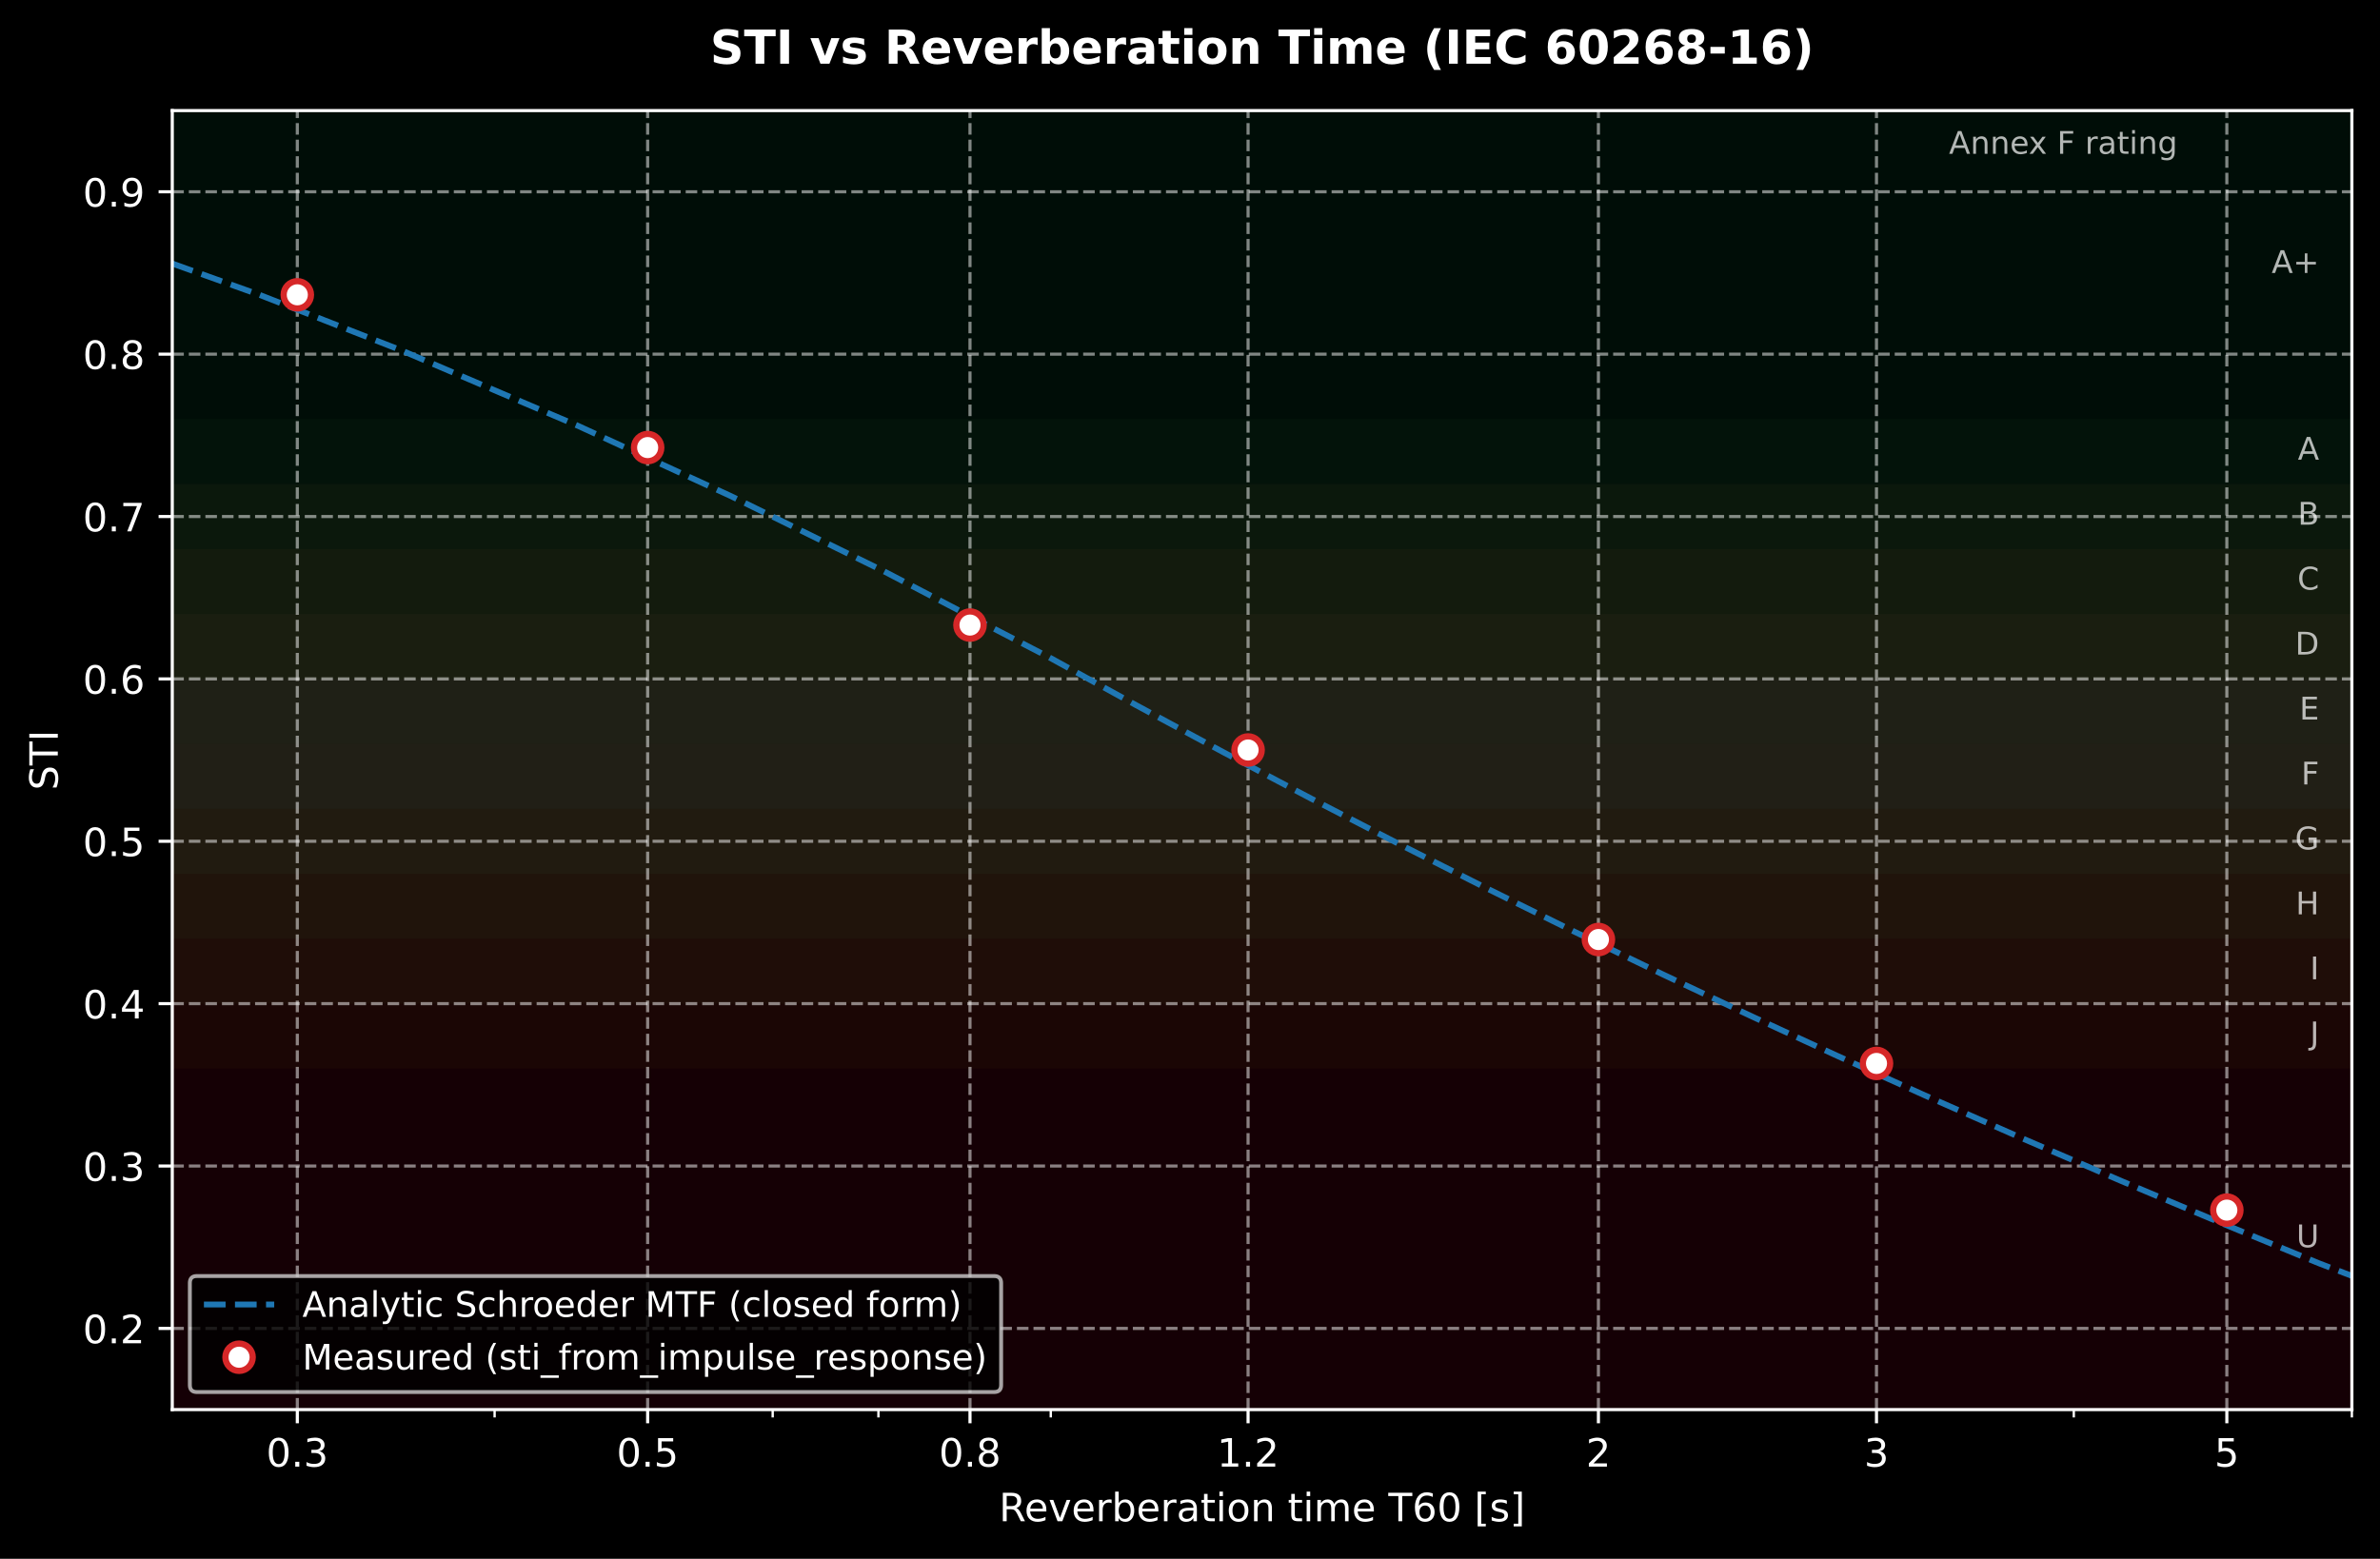
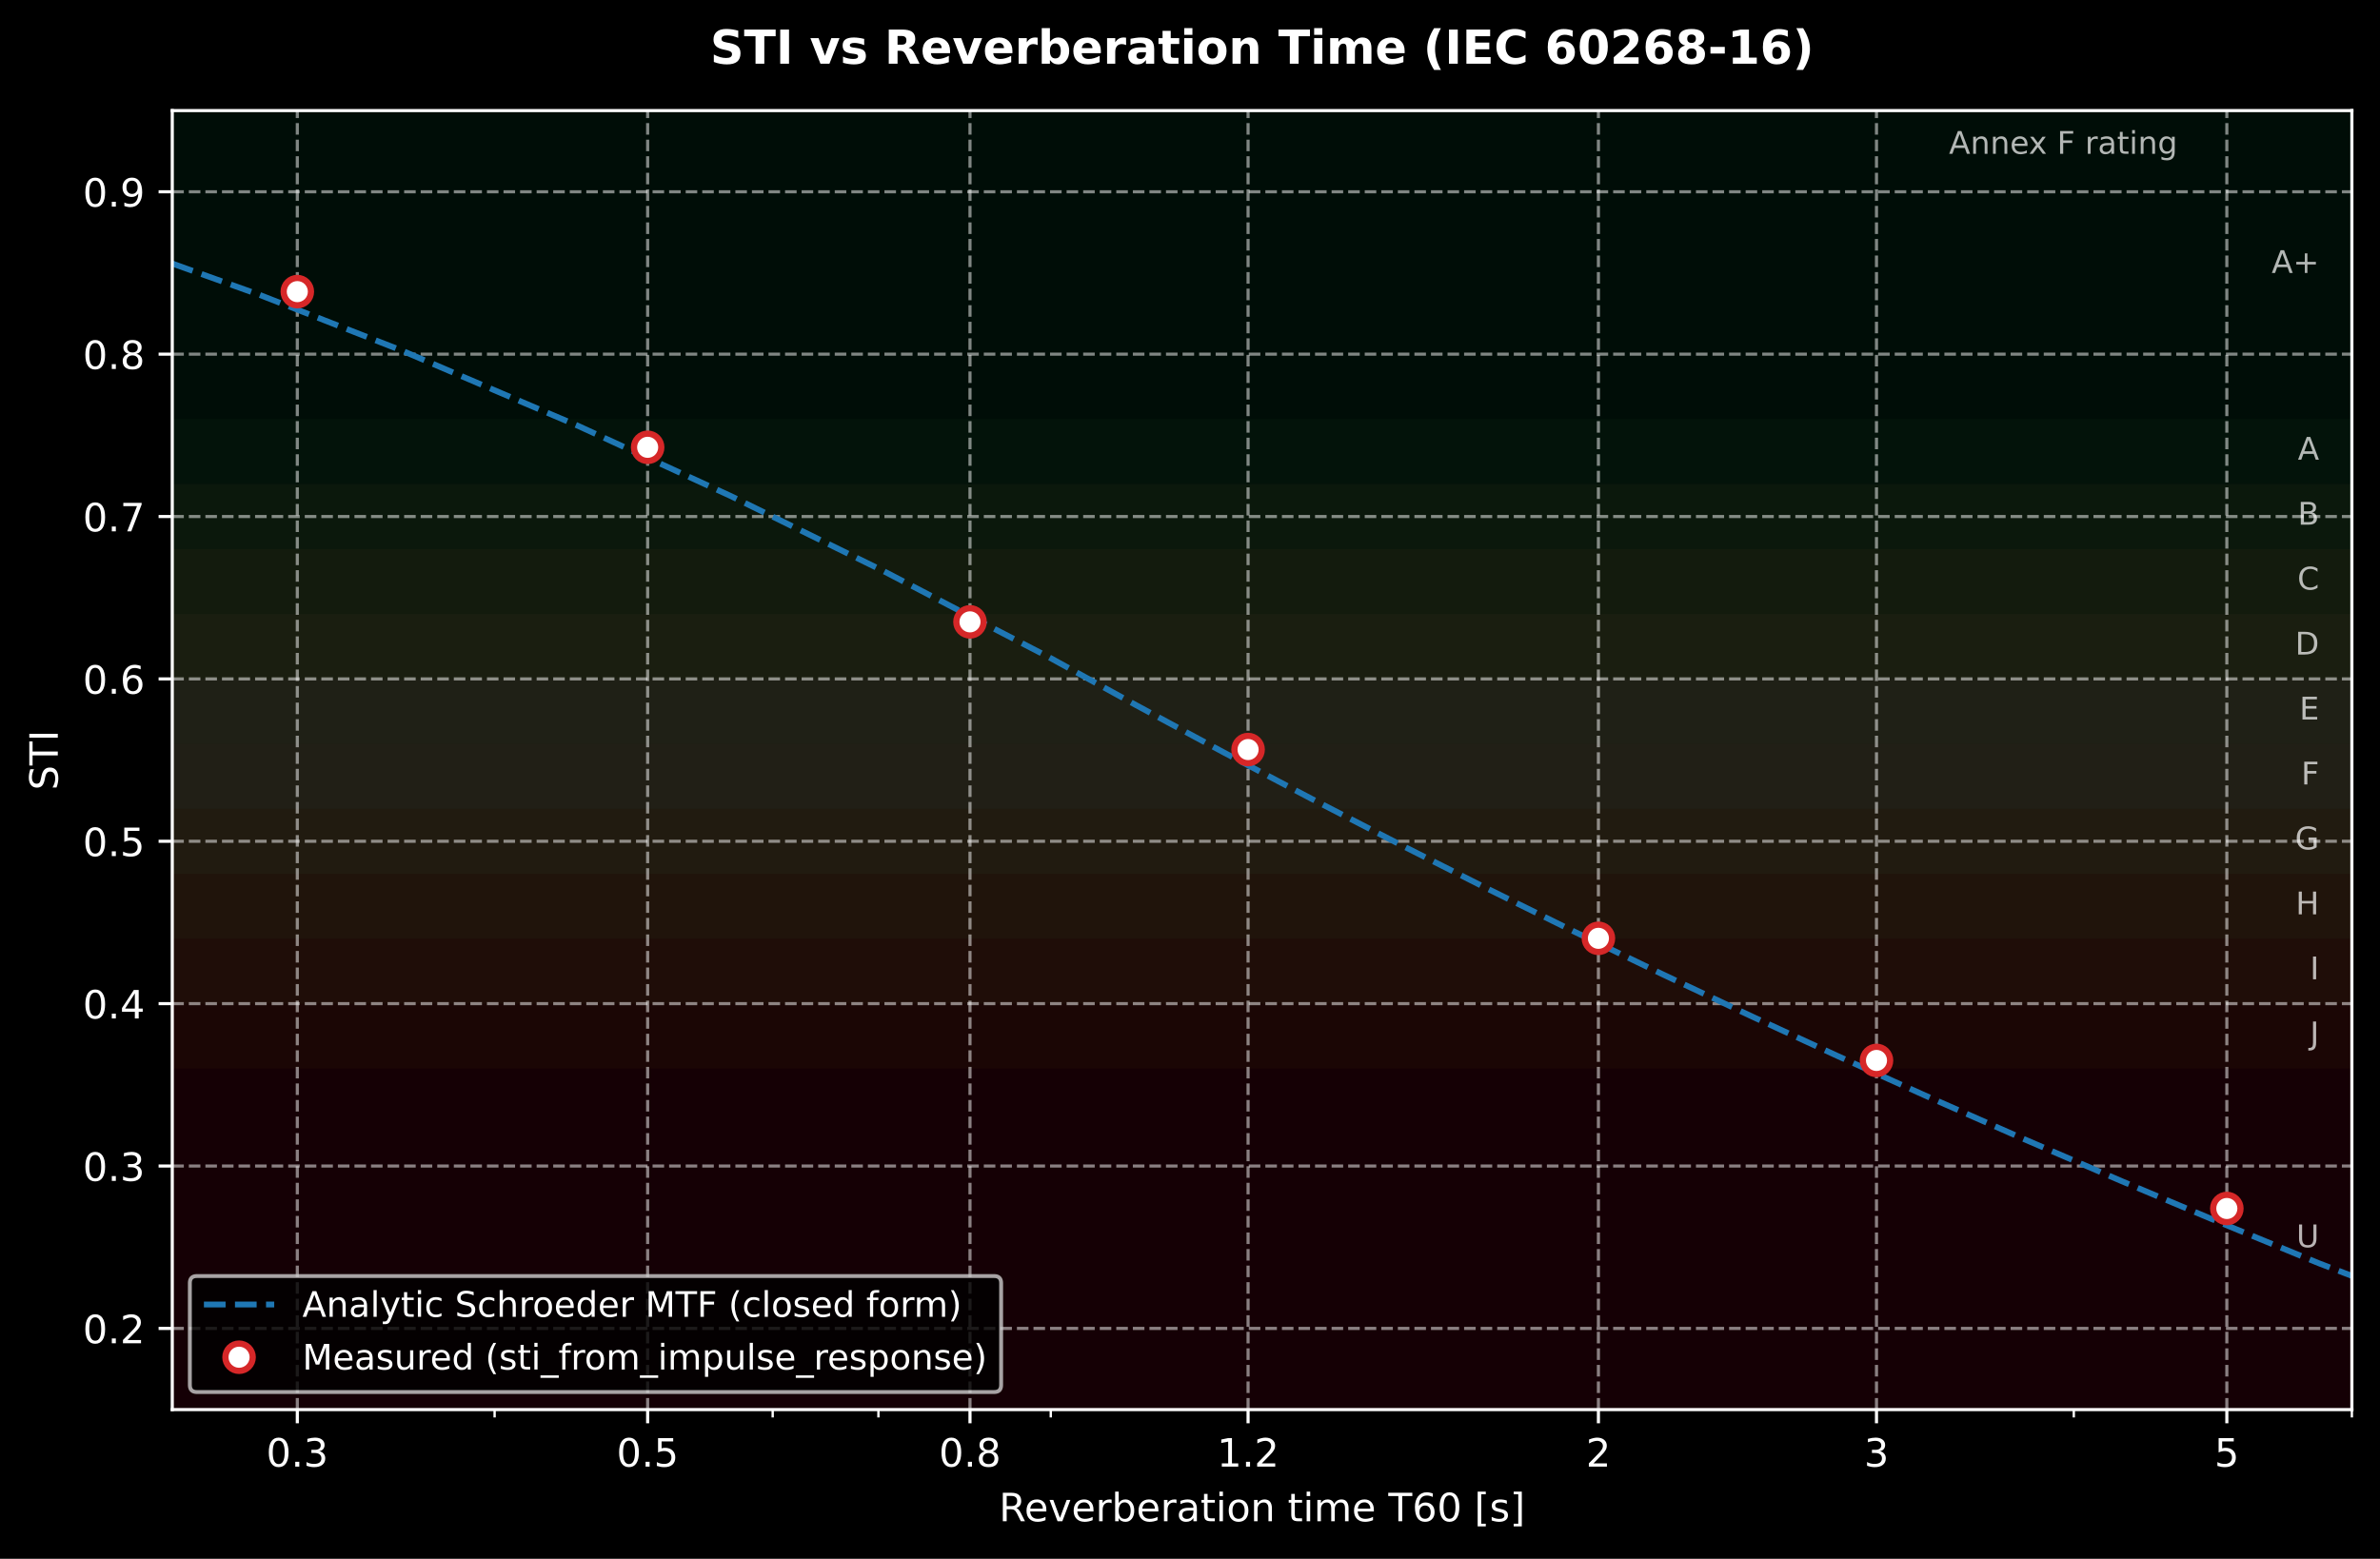
<svg xmlns="http://www.w3.org/2000/svg" xmlns:xlink="http://www.w3.org/1999/xlink" width="609.303pt" height="399.159pt" viewBox="0 0 609.303 399.159" version="1.1">
  <defs>
    <style type="text/css">*{stroke-linejoin: round; stroke-linecap: butt}</style>
  </defs>
  <g id="figure_1">
    <g id="patch_1">
      <path d="M -0 399.159  L 609.303 399.159  L 609.303 0  L -0 0  z " />
    </g>
    <g id="axes_1">
      <g id="patch_2">
        <path d="M 44.103 360.958  L 602.103 360.958  L 602.103 28.318  L 44.103 28.318  z " />
      </g>
      <g id="patch_3">
        <path d="M 44.103 360.958  L 602.103 360.958  L 602.103 273.64  L 44.103 273.64  z " clip-path="url(#p5d3ff2cb05)" style="fill: #a50026; opacity: 0.13" />
      </g>
      <g id="patch_4">
        <path d="M 44.103 273.64  L 602.103 273.64  L 602.103 257.008  L 44.103 257.008  z " clip-path="url(#p5d3ff2cb05)" style="fill: #d22b27; opacity: 0.13" />
      </g>
      <g id="patch_5">
        <path d="M 44.103 257.008  L 602.103 257.008  L 602.103 240.376  L 44.103 240.376  z " clip-path="url(#p5d3ff2cb05)" style="fill: #ee613e; opacity: 0.13" />
      </g>
      <g id="patch_6">
        <path d="M 44.103 240.376  L 602.103 240.376  L 602.103 223.744  L 44.103 223.744  z " clip-path="url(#p5d3ff2cb05)" style="fill: #fa9b58; opacity: 0.13" />
      </g>
      <g id="patch_7">
        <path d="M 44.103 223.744  L 602.103 223.744  L 602.103 207.112  L 44.103 207.112  z " clip-path="url(#p5d3ff2cb05)" style="fill: #fece7c; opacity: 0.13" />
      </g>
      <g id="patch_8">
        <path d="M 44.103 207.112  L 602.103 207.112  L 602.103 190.48  L 44.103 190.48  z " clip-path="url(#p5d3ff2cb05)" style="fill: #fff1a8; opacity: 0.13" />
      </g>
      <g id="patch_9">
        <path d="M 44.103 190.48  L 602.103 190.48  L 602.103 173.848  L 44.103 173.848  z " clip-path="url(#p5d3ff2cb05)" style="fill: #eef8a8; opacity: 0.13" />
      </g>
      <g id="patch_10">
        <path d="M 44.103 173.848  L 602.103 173.848  L 602.103 157.216  L 44.103 157.216  z " clip-path="url(#p5d3ff2cb05)" style="fill: #c7e77f; opacity: 0.13" />
      </g>
      <g id="patch_11">
        <path d="M 44.103 157.216  L 602.103 157.216  L 602.103 140.584  L 44.103 140.584  z " clip-path="url(#p5d3ff2cb05)" style="fill: #93d168; opacity: 0.13" />
      </g>
      <g id="patch_12">
        <path d="M 44.103 140.584  L 602.103 140.584  L 602.103 123.952  L 44.103 123.952  z " clip-path="url(#p5d3ff2cb05)" style="fill: #57b65f; opacity: 0.13" />
      </g>
      <g id="patch_13">
        <path d="M 44.103 123.952  L 602.103 123.952  L 602.103 107.32  L 44.103 107.32  z " clip-path="url(#p5d3ff2cb05)" style="fill: #17934e; opacity: 0.13" />
      </g>
      <g id="patch_14">
        <path d="M 44.103 107.32  L 602.103 107.32  L 602.103 28.318  L 44.103 28.318  z " clip-path="url(#p5d3ff2cb05)" style="fill: #006837; opacity: 0.13" />
      </g>
      <g id="matplotlib.axis_1">
        <g id="xtick_1">
          <g id="line2d_1">
            <path d="M 76.115 360.958  L 76.115 28.318  " clip-path="url(#p5d3ff2cb05)" style="fill: none; stroke-dasharray: 2.96,1.28; stroke-dashoffset: 0; stroke: #ffffff; stroke-opacity: 0.5; stroke-width: 0.8" />
          </g>
          <g id="line2d_2">
            <defs>
              <path id="m8d14ee1197" d="M 0 0  L 0 3.5  " style="stroke: #ffffff; stroke-width: 0.8" />
            </defs>
            <g>
              <use xlink:href="#m8d14ee1197" x="76.115" y="360.958" style="fill: #ffffff; stroke: #ffffff; stroke-width: 0.8" />
            </g>
          </g>
          <g id="text_1">
            <text style="font-size: 10px; font-family: 'DejaVu Sans', 'Bitstream Vera Sans', 'Computer Modern Sans Serif', 'Lucida Grande', 'Verdana', 'Geneva', 'Lucid', 'Arial', 'Helvetica', 'Avant Garde', sans-serif; text-anchor: middle; fill: #ffffff" x="76.115" y="375.556" transform="rotate(-0 76.11499 375.5558)">0.3</text>
          </g>
        </g>
        <g id="xtick_2">
          <g id="line2d_3">
            <path d="M 165.805 360.958  L 165.805 28.318  " clip-path="url(#p5d3ff2cb05)" style="fill: none; stroke-dasharray: 2.96,1.28; stroke-dashoffset: 0; stroke: #ffffff; stroke-opacity: 0.5; stroke-width: 0.8" />
          </g>
          <g id="line2d_4">
            <g>
              <use xlink:href="#m8d14ee1197" x="165.805" y="360.958" style="fill: #ffffff; stroke: #ffffff; stroke-width: 0.8" />
            </g>
          </g>
          <g id="text_2">
            <text style="font-size: 10px; font-family: 'DejaVu Sans', 'Bitstream Vera Sans', 'Computer Modern Sans Serif', 'Lucida Grande', 'Verdana', 'Geneva', 'Lucid', 'Arial', 'Helvetica', 'Avant Garde', sans-serif; text-anchor: middle; fill: #ffffff" x="165.805" y="375.556" transform="rotate(-0 165.8053 375.5558)">0.5</text>
          </g>
        </g>
        <g id="xtick_3">
          <g id="line2d_5">
            <path d="M 248.328 360.958  L 248.328 28.318  " clip-path="url(#p5d3ff2cb05)" style="fill: none; stroke-dasharray: 2.96,1.28; stroke-dashoffset: 0; stroke: #ffffff; stroke-opacity: 0.5; stroke-width: 0.8" />
          </g>
          <g id="line2d_6">
            <g>
              <use xlink:href="#m8d14ee1197" x="248.328" y="360.958" style="fill: #ffffff; stroke: #ffffff; stroke-width: 0.8" />
            </g>
          </g>
          <g id="text_3">
            <text style="font-size: 10px; font-family: 'DejaVu Sans', 'Bitstream Vera Sans', 'Computer Modern Sans Serif', 'Lucida Grande', 'Verdana', 'Geneva', 'Lucid', 'Arial', 'Helvetica', 'Avant Garde', sans-serif; text-anchor: middle; fill: #ffffff" x="248.328" y="375.556" transform="rotate(-0 248.3282 375.5558)">0.8</text>
          </g>
        </g>
        <g id="xtick_4">
          <g id="line2d_7">
            <path d="M 319.519 360.958  L 319.519 28.318  " clip-path="url(#p5d3ff2cb05)" style="fill: none; stroke-dasharray: 2.96,1.28; stroke-dashoffset: 0; stroke: #ffffff; stroke-opacity: 0.5; stroke-width: 0.8" />
          </g>
          <g id="line2d_8">
            <g>
              <use xlink:href="#m8d14ee1197" x="319.519" y="360.958" style="fill: #ffffff; stroke: #ffffff; stroke-width: 0.8" />
            </g>
          </g>
          <g id="text_4">
            <text style="font-size: 10px; font-family: 'DejaVu Sans', 'Bitstream Vera Sans', 'Computer Modern Sans Serif', 'Lucida Grande', 'Verdana', 'Geneva', 'Lucid', 'Arial', 'Helvetica', 'Avant Garde', sans-serif; text-anchor: middle; fill: #ffffff" x="319.519" y="375.556" transform="rotate(-0 319.5194 375.5558)">1.2</text>
          </g>
        </g>
        <g id="xtick_5">
          <g id="line2d_9">
            <path d="M 409.21 360.958  L 409.21 28.318  " clip-path="url(#p5d3ff2cb05)" style="fill: none; stroke-dasharray: 2.96,1.28; stroke-dashoffset: 0; stroke: #ffffff; stroke-opacity: 0.5; stroke-width: 0.8" />
          </g>
          <g id="line2d_10">
            <g>
              <use xlink:href="#m8d14ee1197" x="409.21" y="360.958" style="fill: #ffffff; stroke: #ffffff; stroke-width: 0.8" />
            </g>
          </g>
          <g id="text_5">
            <text style="font-size: 10px; font-family: 'DejaVu Sans', 'Bitstream Vera Sans', 'Computer Modern Sans Serif', 'Lucida Grande', 'Verdana', 'Geneva', 'Lucid', 'Arial', 'Helvetica', 'Avant Garde', sans-serif; text-anchor: middle; fill: #ffffff" x="409.21" y="375.556" transform="rotate(-0 409.2097 375.5558)">2</text>
          </g>
        </g>
        <g id="xtick_6">
          <g id="line2d_11">
            <path d="M 480.401 360.958  L 480.401 28.318  " clip-path="url(#p5d3ff2cb05)" style="fill: none; stroke-dasharray: 2.96,1.28; stroke-dashoffset: 0; stroke: #ffffff; stroke-opacity: 0.5; stroke-width: 0.8" />
          </g>
          <g id="line2d_12">
            <g>
              <use xlink:href="#m8d14ee1197" x="480.401" y="360.958" style="fill: #ffffff; stroke: #ffffff; stroke-width: 0.8" />
            </g>
          </g>
          <g id="text_6">
            <text style="font-size: 10px; font-family: 'DejaVu Sans', 'Bitstream Vera Sans', 'Computer Modern Sans Serif', 'Lucida Grande', 'Verdana', 'Geneva', 'Lucid', 'Arial', 'Helvetica', 'Avant Garde', sans-serif; text-anchor: middle; fill: #ffffff" x="480.401" y="375.556" transform="rotate(-0 480.4009 375.5558)">3</text>
          </g>
        </g>
        <g id="xtick_7">
          <g id="line2d_13">
            <path d="M 570.091 360.958  L 570.091 28.318  " clip-path="url(#p5d3ff2cb05)" style="fill: none; stroke-dasharray: 2.96,1.28; stroke-dashoffset: 0; stroke: #ffffff; stroke-opacity: 0.5; stroke-width: 0.8" />
          </g>
          <g id="line2d_14">
            <g>
              <use xlink:href="#m8d14ee1197" x="570.091" y="360.958" style="fill: #ffffff; stroke: #ffffff; stroke-width: 0.8" />
            </g>
          </g>
          <g id="text_7">
            <text style="font-size: 10px; font-family: 'DejaVu Sans', 'Bitstream Vera Sans', 'Computer Modern Sans Serif', 'Lucida Grande', 'Verdana', 'Geneva', 'Lucid', 'Arial', 'Helvetica', 'Avant Garde', sans-serif; text-anchor: middle; fill: #ffffff" x="570.091" y="375.556" transform="rotate(-0 570.0913 375.5558)">5</text>
          </g>
        </g>
        <g id="xtick_8">
          <g id="line2d_15">
            <defs>
              <path id="m1caa325441" d="M 0 0  L 0 2  " style="stroke: #ffffff; stroke-width: 0.6" />
            </defs>
            <g>
              <use xlink:href="#m1caa325441" x="126.626" y="360.958" style="fill: #ffffff; stroke: #ffffff; stroke-width: 0.6" />
            </g>
          </g>
        </g>
        <g id="xtick_9">
          <g id="line2d_16">
            <g>
              <use xlink:href="#m1caa325441" x="197.817" y="360.958" style="fill: #ffffff; stroke: #ffffff; stroke-width: 0.6" />
            </g>
          </g>
        </g>
        <g id="xtick_10">
          <g id="line2d_17">
            <g>
              <use xlink:href="#m1caa325441" x="224.883" y="360.958" style="fill: #ffffff; stroke: #ffffff; stroke-width: 0.6" />
            </g>
          </g>
        </g>
        <g id="xtick_11">
          <g id="line2d_18">
            <g>
              <use xlink:href="#m1caa325441" x="269.008" y="360.958" style="fill: #ffffff; stroke: #ffffff; stroke-width: 0.6" />
            </g>
          </g>
        </g>
        <g id="xtick_12">
          <g id="line2d_19">
            <g>
              <use xlink:href="#m1caa325441" x="530.912" y="360.958" style="fill: #ffffff; stroke: #ffffff; stroke-width: 0.6" />
            </g>
          </g>
        </g>
        <g id="xtick_13">
          <g id="line2d_20">
            <g>
              <use xlink:href="#m1caa325441" x="602.103" y="360.958" style="fill: #ffffff; stroke: #ffffff; stroke-width: 0.6" />
            </g>
          </g>
        </g>
        <g id="text_8">
          <text style="font-size: 10px; font-family: 'DejaVu Sans', 'Bitstream Vera Sans', 'Computer Modern Sans Serif', 'Lucida Grande', 'Verdana', 'Geneva', 'Lucid', 'Arial', 'Helvetica', 'Avant Garde', sans-serif; text-anchor: middle; fill: #ffffff" x="323.103" y="389.557" transform="rotate(-0 323.1031 389.5566)">Reverberation time T60 [s]</text>
        </g>
      </g>
      <g id="matplotlib.axis_2">
        <g id="ytick_1">
          <g id="line2d_21">
            <path d="M 44.103 340.168  L 602.103 340.168  " clip-path="url(#p5d3ff2cb05)" style="fill: none; stroke-dasharray: 2.96,1.28; stroke-dashoffset: 0; stroke: #ffffff; stroke-opacity: 0.5; stroke-width: 0.8" />
          </g>
          <g id="line2d_22">
            <defs>
              <path id="m5e07181663" d="M 0 0  L -3.5 0  " style="stroke: #ffffff; stroke-width: 0.8" />
            </defs>
            <g>
              <use xlink:href="#m5e07181663" x="44.103" y="340.168" style="fill: #ffffff; stroke: #ffffff; stroke-width: 0.8" />
            </g>
          </g>
          <g id="text_9">
            <text style="font-size: 10px; font-family: 'DejaVu Sans', 'Bitstream Vera Sans', 'Computer Modern Sans Serif', 'Lucida Grande', 'Verdana', 'Geneva', 'Lucid', 'Arial', 'Helvetica', 'Avant Garde', sans-serif; text-anchor: end; fill: #ffffff" x="37.103" y="343.967" transform="rotate(-0 37.10312 343.967)">0.2</text>
          </g>
        </g>
        <g id="ytick_2">
          <g id="line2d_23">
            <path d="M 44.103 298.588  L 602.103 298.588  " clip-path="url(#p5d3ff2cb05)" style="fill: none; stroke-dasharray: 2.96,1.28; stroke-dashoffset: 0; stroke: #ffffff; stroke-opacity: 0.5; stroke-width: 0.8" />
          </g>
          <g id="line2d_24">
            <g>
              <use xlink:href="#m5e07181663" x="44.103" y="298.588" style="fill: #ffffff; stroke: #ffffff; stroke-width: 0.8" />
            </g>
          </g>
          <g id="text_10">
            <text style="font-size: 10px; font-family: 'DejaVu Sans', 'Bitstream Vera Sans', 'Computer Modern Sans Serif', 'Lucida Grande', 'Verdana', 'Geneva', 'Lucid', 'Arial', 'Helvetica', 'Avant Garde', sans-serif; text-anchor: end; fill: #ffffff" x="37.103" y="302.387" transform="rotate(-0 37.10312 302.387)">0.3</text>
          </g>
        </g>
        <g id="ytick_3">
          <g id="line2d_25">
            <path d="M 44.103 257.008  L 602.103 257.008  " clip-path="url(#p5d3ff2cb05)" style="fill: none; stroke-dasharray: 2.96,1.28; stroke-dashoffset: 0; stroke: #ffffff; stroke-opacity: 0.5; stroke-width: 0.8" />
          </g>
          <g id="line2d_26">
            <g>
              <use xlink:href="#m5e07181663" x="44.103" y="257.008" style="fill: #ffffff; stroke: #ffffff; stroke-width: 0.8" />
            </g>
          </g>
          <g id="text_11">
            <text style="font-size: 10px; font-family: 'DejaVu Sans', 'Bitstream Vera Sans', 'Computer Modern Sans Serif', 'Lucida Grande', 'Verdana', 'Geneva', 'Lucid', 'Arial', 'Helvetica', 'Avant Garde', sans-serif; text-anchor: end; fill: #ffffff" x="37.103" y="260.807" transform="rotate(-0 37.10312 260.807)">0.4</text>
          </g>
        </g>
        <g id="ytick_4">
          <g id="line2d_27">
            <path d="M 44.103 215.428  L 602.103 215.428  " clip-path="url(#p5d3ff2cb05)" style="fill: none; stroke-dasharray: 2.96,1.28; stroke-dashoffset: 0; stroke: #ffffff; stroke-opacity: 0.5; stroke-width: 0.8" />
          </g>
          <g id="line2d_28">
            <g>
              <use xlink:href="#m5e07181663" x="44.103" y="215.428" style="fill: #ffffff; stroke: #ffffff; stroke-width: 0.8" />
            </g>
          </g>
          <g id="text_12">
            <text style="font-size: 10px; font-family: 'DejaVu Sans', 'Bitstream Vera Sans', 'Computer Modern Sans Serif', 'Lucida Grande', 'Verdana', 'Geneva', 'Lucid', 'Arial', 'Helvetica', 'Avant Garde', sans-serif; text-anchor: end; fill: #ffffff" x="37.103" y="219.227" transform="rotate(-0 37.10312 219.227)">0.5</text>
          </g>
        </g>
        <g id="ytick_5">
          <g id="line2d_29">
            <path d="M 44.103 173.848  L 602.103 173.848  " clip-path="url(#p5d3ff2cb05)" style="fill: none; stroke-dasharray: 2.96,1.28; stroke-dashoffset: 0; stroke: #ffffff; stroke-opacity: 0.5; stroke-width: 0.8" />
          </g>
          <g id="line2d_30">
            <g>
              <use xlink:href="#m5e07181663" x="44.103" y="173.848" style="fill: #ffffff; stroke: #ffffff; stroke-width: 0.8" />
            </g>
          </g>
          <g id="text_13">
            <text style="font-size: 10px; font-family: 'DejaVu Sans', 'Bitstream Vera Sans', 'Computer Modern Sans Serif', 'Lucida Grande', 'Verdana', 'Geneva', 'Lucid', 'Arial', 'Helvetica', 'Avant Garde', sans-serif; text-anchor: end; fill: #ffffff" x="37.103" y="177.647" transform="rotate(-0 37.10312 177.647)">0.6</text>
          </g>
        </g>
        <g id="ytick_6">
          <g id="line2d_31">
            <path d="M 44.103 132.268  L 602.103 132.268  " clip-path="url(#p5d3ff2cb05)" style="fill: none; stroke-dasharray: 2.96,1.28; stroke-dashoffset: 0; stroke: #ffffff; stroke-opacity: 0.5; stroke-width: 0.8" />
          </g>
          <g id="line2d_32">
            <g>
              <use xlink:href="#m5e07181663" x="44.103" y="132.268" style="fill: #ffffff; stroke: #ffffff; stroke-width: 0.8" />
            </g>
          </g>
          <g id="text_14">
            <text style="font-size: 10px; font-family: 'DejaVu Sans', 'Bitstream Vera Sans', 'Computer Modern Sans Serif', 'Lucida Grande', 'Verdana', 'Geneva', 'Lucid', 'Arial', 'Helvetica', 'Avant Garde', sans-serif; text-anchor: end; fill: #ffffff" x="37.103" y="136.067" transform="rotate(-0 37.10312 136.067)">0.7</text>
          </g>
        </g>
        <g id="ytick_7">
          <g id="line2d_33">
            <path d="M 44.103 90.688  L 602.103 90.688  " clip-path="url(#p5d3ff2cb05)" style="fill: none; stroke-dasharray: 2.96,1.28; stroke-dashoffset: 0; stroke: #ffffff; stroke-opacity: 0.5; stroke-width: 0.8" />
          </g>
          <g id="line2d_34">
            <g>
              <use xlink:href="#m5e07181663" x="44.103" y="90.688" style="fill: #ffffff; stroke: #ffffff; stroke-width: 0.8" />
            </g>
          </g>
          <g id="text_15">
            <text style="font-size: 10px; font-family: 'DejaVu Sans', 'Bitstream Vera Sans', 'Computer Modern Sans Serif', 'Lucida Grande', 'Verdana', 'Geneva', 'Lucid', 'Arial', 'Helvetica', 'Avant Garde', sans-serif; text-anchor: end; fill: #ffffff" x="37.103" y="94.487" transform="rotate(-0 37.10312 94.48695)">0.8</text>
          </g>
        </g>
        <g id="ytick_8">
          <g id="line2d_35">
            <path d="M 44.103 49.108  L 602.103 49.108  " clip-path="url(#p5d3ff2cb05)" style="fill: none; stroke-dasharray: 2.96,1.28; stroke-dashoffset: 0; stroke: #ffffff; stroke-opacity: 0.5; stroke-width: 0.8" />
          </g>
          <g id="line2d_36">
            <g>
              <use xlink:href="#m5e07181663" x="44.103" y="49.108" style="fill: #ffffff; stroke: #ffffff; stroke-width: 0.8" />
            </g>
          </g>
          <g id="text_16">
            <text style="font-size: 10px; font-family: 'DejaVu Sans', 'Bitstream Vera Sans', 'Computer Modern Sans Serif', 'Lucida Grande', 'Verdana', 'Geneva', 'Lucid', 'Arial', 'Helvetica', 'Avant Garde', sans-serif; text-anchor: end; fill: #ffffff" x="37.103" y="52.907" transform="rotate(-0 37.10312 52.90695)">0.9</text>
          </g>
        </g>
        <g id="text_17">
          <text style="font-size: 10px; font-family: 'DejaVu Sans', 'Bitstream Vera Sans', 'Computer Modern Sans Serif', 'Lucida Grande', 'Verdana', 'Geneva', 'Lucid', 'Arial', 'Helvetica', 'Avant Garde', sans-serif; text-anchor: middle; fill: #ffffff" x="14.798" y="194.638" transform="rotate(-90 14.79766 194.6381)">STI</text>
        </g>
      </g>
      <g id="line2d_37">
        <path d="M 44.103 67.488  L 66.535 75.539  L 94.575 86.528  L 102.988 89.816  L 128.224 100.626  L 147.852 108.987  L 173.088 120.585  L 187.108 127.033  L 212.344 139.431  L 226.364 146.319  L 248.797 158.038  L 268.425 168.225  L 290.857 180.575  L 313.289 192.676  L 335.721 204.525  L 358.153 216.12  L 380.586 227.463  L 403.018 238.553  L 425.45 249.395  L 447.882 259.992  L 470.314 270.351  L 492.746 280.48  L 517.983 291.612  L 543.219 302.481  L 568.455 313.104  L 593.691 323.5  L 602.103 326.714  L 602.103 326.714  " clip-path="url(#p5d3ff2cb05)" style="fill: none; stroke-dasharray: 5.55,2.4; stroke-dashoffset: 0; stroke: #1f77b4; stroke-width: 1.5" />
      </g>
      <g id="line2d_38">
        <defs>
          <path id="m0124a2d90b" d="M 0 3.5  C 0.928 3.5 1.819 3.131 2.475 2.475  C 3.131 1.819 3.5 0.928 3.5 0  C 3.5 -0.928 3.131 -1.819 2.475 -2.475  C 1.819 -3.131 0.928 -3.5 0 -3.5  C -0.928 -3.5 -1.819 -3.131 -2.475 -2.475  C -3.131 -1.819 -3.5 -0.928 -3.5 0  C -3.5 0.928 -3.131 1.819 -2.475 2.475  C -1.819 3.131 -0.928 3.5 0 3.5  z " style="stroke: #d62728; stroke-width: 1.6" />
        </defs>
        <g clip-path="url(#p5d3ff2cb05)">
-           <use xlink:href="#m0124a2d90b" x="76.115" y="75.491" style="fill: #ffffff; stroke: #d62728; stroke-width: 1.6" />
-           <use xlink:href="#m0124a2d90b" x="165.805" y="114.611" style="fill: #ffffff; stroke: #d62728; stroke-width: 1.6" />
-           <use xlink:href="#m0124a2d90b" x="248.328" y="160.064" style="fill: #ffffff; stroke: #d62728; stroke-width: 1.6" />
-           <use xlink:href="#m0124a2d90b" x="319.519" y="192.052" style="fill: #ffffff; stroke: #d62728; stroke-width: 1.6" />
-           <use xlink:href="#m0124a2d90b" x="409.21" y="240.585" style="fill: #ffffff; stroke: #d62728; stroke-width: 1.6" />
-           <use xlink:href="#m0124a2d90b" x="480.401" y="272.314" style="fill: #ffffff; stroke: #d62728; stroke-width: 1.6" />
-           <use xlink:href="#m0124a2d90b" x="570.091" y="309.876" style="fill: #ffffff; stroke: #d62728; stroke-width: 1.6" />
+           <use xlink:href="#m0124a2d90b" x="76.115" y="74.677" style="fill: #ffffff; stroke: #d62728; stroke-width: 1.6" />
+           <use xlink:href="#m0124a2d90b" x="165.805" y="114.544" style="fill: #ffffff; stroke: #d62728; stroke-width: 1.6" />
+           <use xlink:href="#m0124a2d90b" x="248.328" y="159.239" style="fill: #ffffff; stroke: #d62728; stroke-width: 1.6" />
+           <use xlink:href="#m0124a2d90b" x="319.519" y="191.94" style="fill: #ffffff; stroke: #d62728; stroke-width: 1.6" />
+           <use xlink:href="#m0124a2d90b" x="409.21" y="240.277" style="fill: #ffffff; stroke: #d62728; stroke-width: 1.6" />
+           <use xlink:href="#m0124a2d90b" x="480.401" y="271.548" style="fill: #ffffff; stroke: #d62728; stroke-width: 1.6" />
+           <use xlink:href="#m0124a2d90b" x="570.091" y="309.463" style="fill: #ffffff; stroke: #d62728; stroke-width: 1.6" />
        </g>
      </g>
      <g id="patch_15">
        <path d="M 44.103 360.958  L 44.103 28.318  " style="fill: none; stroke: #ffffff; stroke-width: 0.8; stroke-linejoin: miter; stroke-linecap: square" />
      </g>
      <g id="patch_16">
        <path d="M 602.103 360.958  L 602.103 28.318  " style="fill: none; stroke: #ffffff; stroke-width: 0.8; stroke-linejoin: miter; stroke-linecap: square" />
      </g>
      <g id="patch_17">
        <path d="M 44.103 360.958  L 602.103 360.958  " style="fill: none; stroke: #ffffff; stroke-width: 0.8; stroke-linejoin: miter; stroke-linecap: square" />
      </g>
      <g id="patch_18">
        <path d="M 44.103 28.318  L 602.103 28.318  " style="fill: none; stroke: #ffffff; stroke-width: 0.8; stroke-linejoin: miter; stroke-linecap: square" />
      </g>
      <g id="text_18">
        <text style="font-size: 8px; font-family: 'DejaVu Sans', 'Bitstream Vera Sans', 'Computer Modern Sans Serif', 'Lucida Grande', 'Verdana', 'Geneva', 'Lucid', 'Arial', 'Helvetica', 'Avant Garde', sans-serif; text-anchor: end; fill: #ffffff; opacity: 0.7" x="593.733" y="319.377" transform="rotate(-0 593.7331 319.3773)">U</text>
      </g>
      <g id="text_19">
        <text style="font-size: 8px; font-family: 'DejaVu Sans', 'Bitstream Vera Sans', 'Computer Modern Sans Serif', 'Lucida Grande', 'Verdana', 'Geneva', 'Lucid', 'Arial', 'Helvetica', 'Avant Garde', sans-serif; text-anchor: end; fill: #ffffff; opacity: 0.7" x="593.733" y="267.402" transform="rotate(-0 593.7331 267.4022)">J</text>
      </g>
      <g id="text_20">
        <text style="font-size: 8px; font-family: 'DejaVu Sans', 'Bitstream Vera Sans', 'Computer Modern Sans Serif', 'Lucida Grande', 'Verdana', 'Geneva', 'Lucid', 'Arial', 'Helvetica', 'Avant Garde', sans-serif; text-anchor: end; fill: #ffffff; opacity: 0.7" x="593.733" y="250.77" transform="rotate(-0 593.7331 250.7703)">I</text>
      </g>
      <g id="text_21">
        <text style="font-size: 8px; font-family: 'DejaVu Sans', 'Bitstream Vera Sans', 'Computer Modern Sans Serif', 'Lucida Grande', 'Verdana', 'Geneva', 'Lucid', 'Arial', 'Helvetica', 'Avant Garde', sans-serif; text-anchor: end; fill: #ffffff; opacity: 0.7" x="593.733" y="234.138" transform="rotate(-0 593.7331 234.1382)">H</text>
      </g>
      <g id="text_22">
        <text style="font-size: 8px; font-family: 'DejaVu Sans', 'Bitstream Vera Sans', 'Computer Modern Sans Serif', 'Lucida Grande', 'Verdana', 'Geneva', 'Lucid', 'Arial', 'Helvetica', 'Avant Garde', sans-serif; text-anchor: end; fill: #ffffff; opacity: 0.7" x="593.733" y="217.506" transform="rotate(-0 593.7331 217.5062)">G</text>
      </g>
      <g id="text_23">
        <text style="font-size: 8px; font-family: 'DejaVu Sans', 'Bitstream Vera Sans', 'Computer Modern Sans Serif', 'Lucida Grande', 'Verdana', 'Geneva', 'Lucid', 'Arial', 'Helvetica', 'Avant Garde', sans-serif; text-anchor: end; fill: #ffffff; opacity: 0.7" x="593.733" y="200.874" transform="rotate(-0 593.7331 200.8742)">F</text>
      </g>
      <g id="text_24">
        <text style="font-size: 8px; font-family: 'DejaVu Sans', 'Bitstream Vera Sans', 'Computer Modern Sans Serif', 'Lucida Grande', 'Verdana', 'Geneva', 'Lucid', 'Arial', 'Helvetica', 'Avant Garde', sans-serif; text-anchor: end; fill: #ffffff; opacity: 0.7" x="593.733" y="184.242" transform="rotate(-0 593.7331 184.2423)">E</text>
      </g>
      <g id="text_25">
        <text style="font-size: 8px; font-family: 'DejaVu Sans', 'Bitstream Vera Sans', 'Computer Modern Sans Serif', 'Lucida Grande', 'Verdana', 'Geneva', 'Lucid', 'Arial', 'Helvetica', 'Avant Garde', sans-serif; text-anchor: end; fill: #ffffff; opacity: 0.7" x="593.733" y="167.61" transform="rotate(-0 593.7331 167.6103)">D</text>
      </g>
      <g id="text_26">
        <text style="font-size: 8px; font-family: 'DejaVu Sans', 'Bitstream Vera Sans', 'Computer Modern Sans Serif', 'Lucida Grande', 'Verdana', 'Geneva', 'Lucid', 'Arial', 'Helvetica', 'Avant Garde', sans-serif; text-anchor: end; fill: #ffffff; opacity: 0.7" x="593.733" y="150.978" transform="rotate(-0 593.7331 150.9783)">C</text>
      </g>
      <g id="text_27">
        <text style="font-size: 8px; font-family: 'DejaVu Sans', 'Bitstream Vera Sans', 'Computer Modern Sans Serif', 'Lucida Grande', 'Verdana', 'Geneva', 'Lucid', 'Arial', 'Helvetica', 'Avant Garde', sans-serif; text-anchor: end; fill: #ffffff; opacity: 0.7" x="593.733" y="134.346" transform="rotate(-0 593.7331 134.3462)">B</text>
      </g>
      <g id="text_28">
        <text style="font-size: 8px; font-family: 'DejaVu Sans', 'Bitstream Vera Sans', 'Computer Modern Sans Serif', 'Lucida Grande', 'Verdana', 'Geneva', 'Lucid', 'Arial', 'Helvetica', 'Avant Garde', sans-serif; text-anchor: end; fill: #ffffff; opacity: 0.7" x="593.733" y="117.714" transform="rotate(-0 593.7331 117.7143)">A</text>
      </g>
      <g id="text_29">
        <text style="font-size: 8px; font-family: 'DejaVu Sans', 'Bitstream Vera Sans', 'Computer Modern Sans Serif', 'Lucida Grande', 'Verdana', 'Geneva', 'Lucid', 'Arial', 'Helvetica', 'Avant Garde', sans-serif; text-anchor: end; fill: #ffffff; opacity: 0.7" x="593.733" y="69.897" transform="rotate(-0 593.7331 69.89725)">A+</text>
      </g>
      <g id="text_30">
        <text style="font-size: 8px; font-family: 'DejaVu Sans', 'Bitstream Vera Sans', 'Computer Modern Sans Serif', 'Lucida Grande', 'Verdana', 'Geneva', 'Lucid', 'Arial', 'Helvetica', 'Avant Garde', sans-serif; text-anchor: end; fill: #ffffff; opacity: 0.7" x="557.463" y="39.386" transform="rotate(-0 557.4631 39.38647)">Annex F rating</text>
      </g>
      <g id="text_31">
        <text style="font-weight: 700; font-size: 12px; font-family: 'DejaVu Sans', 'Bitstream Vera Sans', 'Computer Modern Sans Serif', 'Lucida Grande', 'Verdana', 'Geneva', 'Lucid', 'Arial', 'Helvetica', 'Avant Garde', sans-serif; text-anchor: middle; fill: #ffffff" x="323.103" y="16.318" transform="rotate(-0 323.1031 16.31812)">STI vs Reverberation Time (IEC 60268-16)</text>
      </g>
      <g id="legend_1">
        <g id="patch_19">
          <path d="M 50.403 356.458  L 254.499 356.458  Q 256.299 356.458 256.299 354.658  L 256.299 328.557  Q 256.299 326.757 254.499 326.757  L 50.403 326.757  Q 48.603 326.757 48.603 328.557  L 48.603 354.658  Q 48.603 356.458 50.403 356.458  z " style="opacity: 0.8; stroke: #cccccc; stroke-linejoin: miter" />
        </g>
        <g id="line2d_39">
          <path d="M 52.203 334.045  L 61.203 334.045  L 70.203 334.045  " style="fill: none; stroke-dasharray: 5.55,2.4; stroke-dashoffset: 0; stroke: #1f77b4; stroke-width: 1.5" />
        </g>
        <g id="text_32">
          <text style="font-size: 9px; font-family: 'DejaVu Sans', 'Bitstream Vera Sans', 'Computer Modern Sans Serif', 'Lucida Grande', 'Verdana', 'Geneva', 'Lucid', 'Arial', 'Helvetica', 'Avant Garde', sans-serif; text-anchor: start; fill: #ffffff" x="77.403" y="337.195" transform="rotate(-0 77.40313 337.1953)">Analytic Schroeder MTF (closed form)</text>
        </g>
        <g id="line2d_40">
          <g>
            <use xlink:href="#m0124a2d90b" x="61.203" y="347.546" style="fill: #ffffff; stroke: #d62728; stroke-width: 1.6" />
          </g>
        </g>
        <g id="text_33">
          <text style="font-size: 9px; font-family: 'DejaVu Sans', 'Bitstream Vera Sans', 'Computer Modern Sans Serif', 'Lucida Grande', 'Verdana', 'Geneva', 'Lucid', 'Arial', 'Helvetica', 'Avant Garde', sans-serif; text-anchor: start; fill: #ffffff" x="77.403" y="350.696" transform="rotate(-0 77.40313 350.696)">Measured (sti_from_impulse_response)</text>
        </g>
      </g>
    </g>
  </g>
  <defs>
    <clipPath id="p5d3ff2cb05">
      <rect x="44.103" y="28.318" width="558" height="332.64" />
    </clipPath>
  </defs>
</svg>
